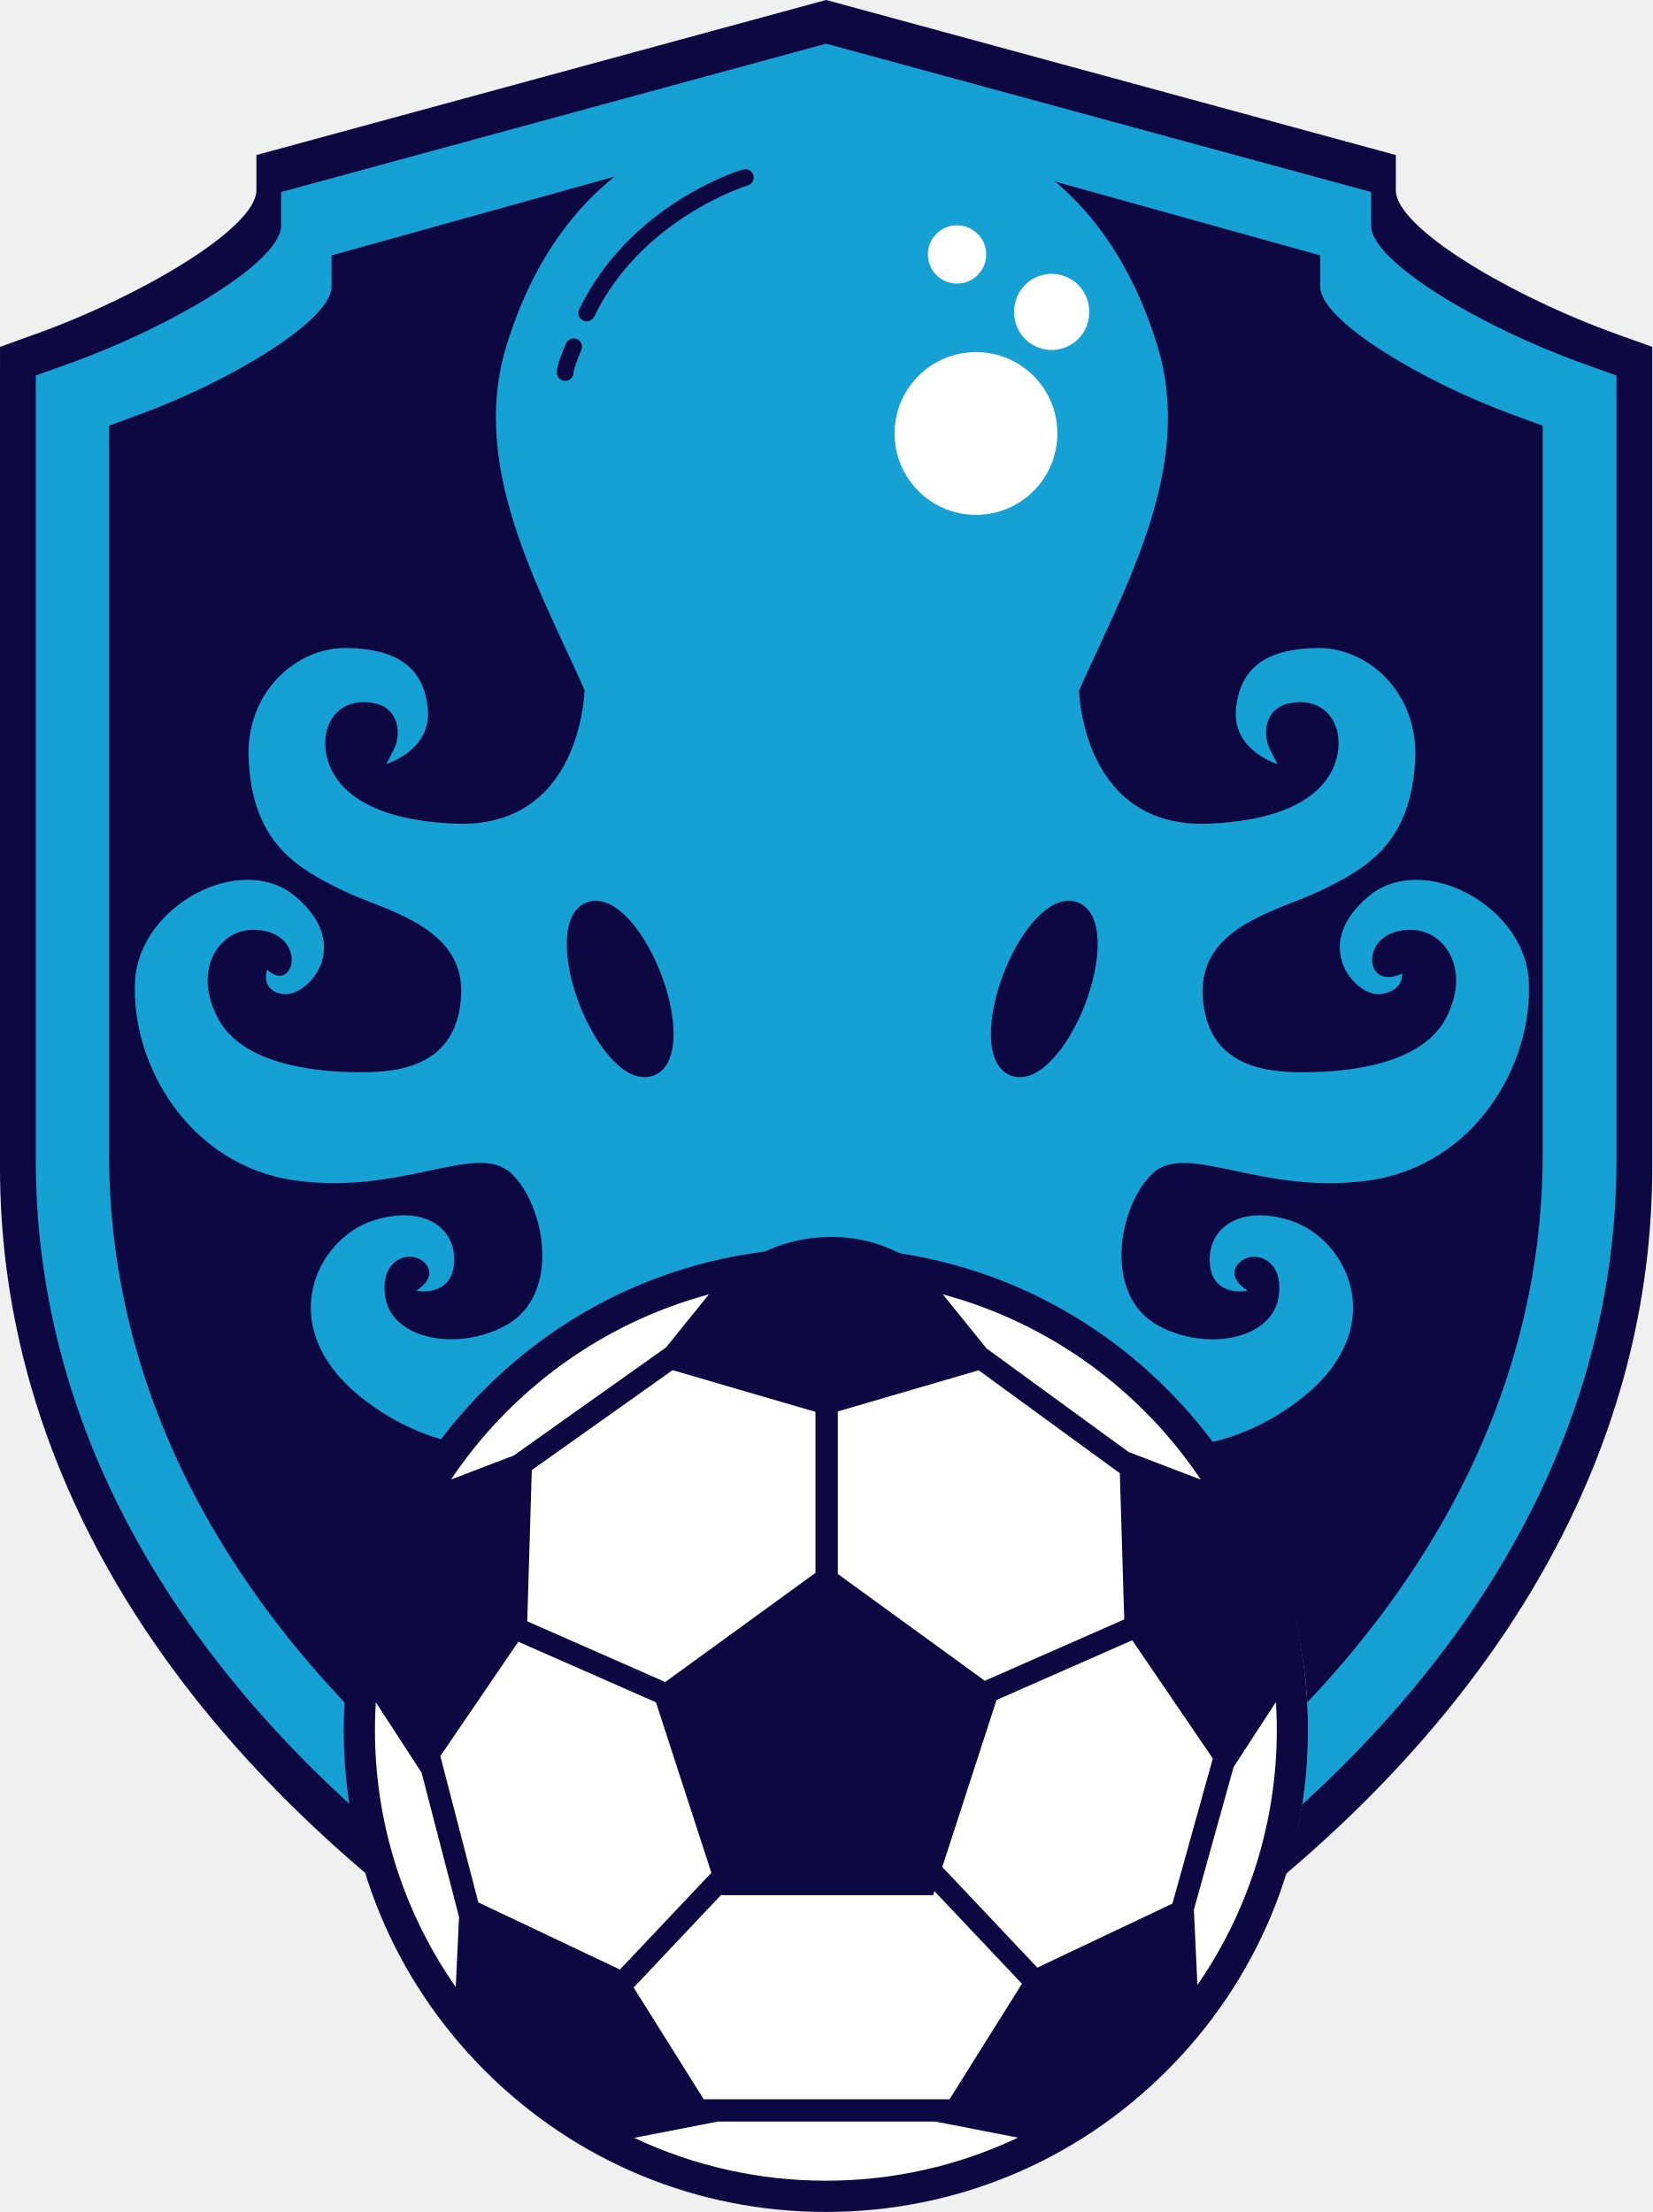
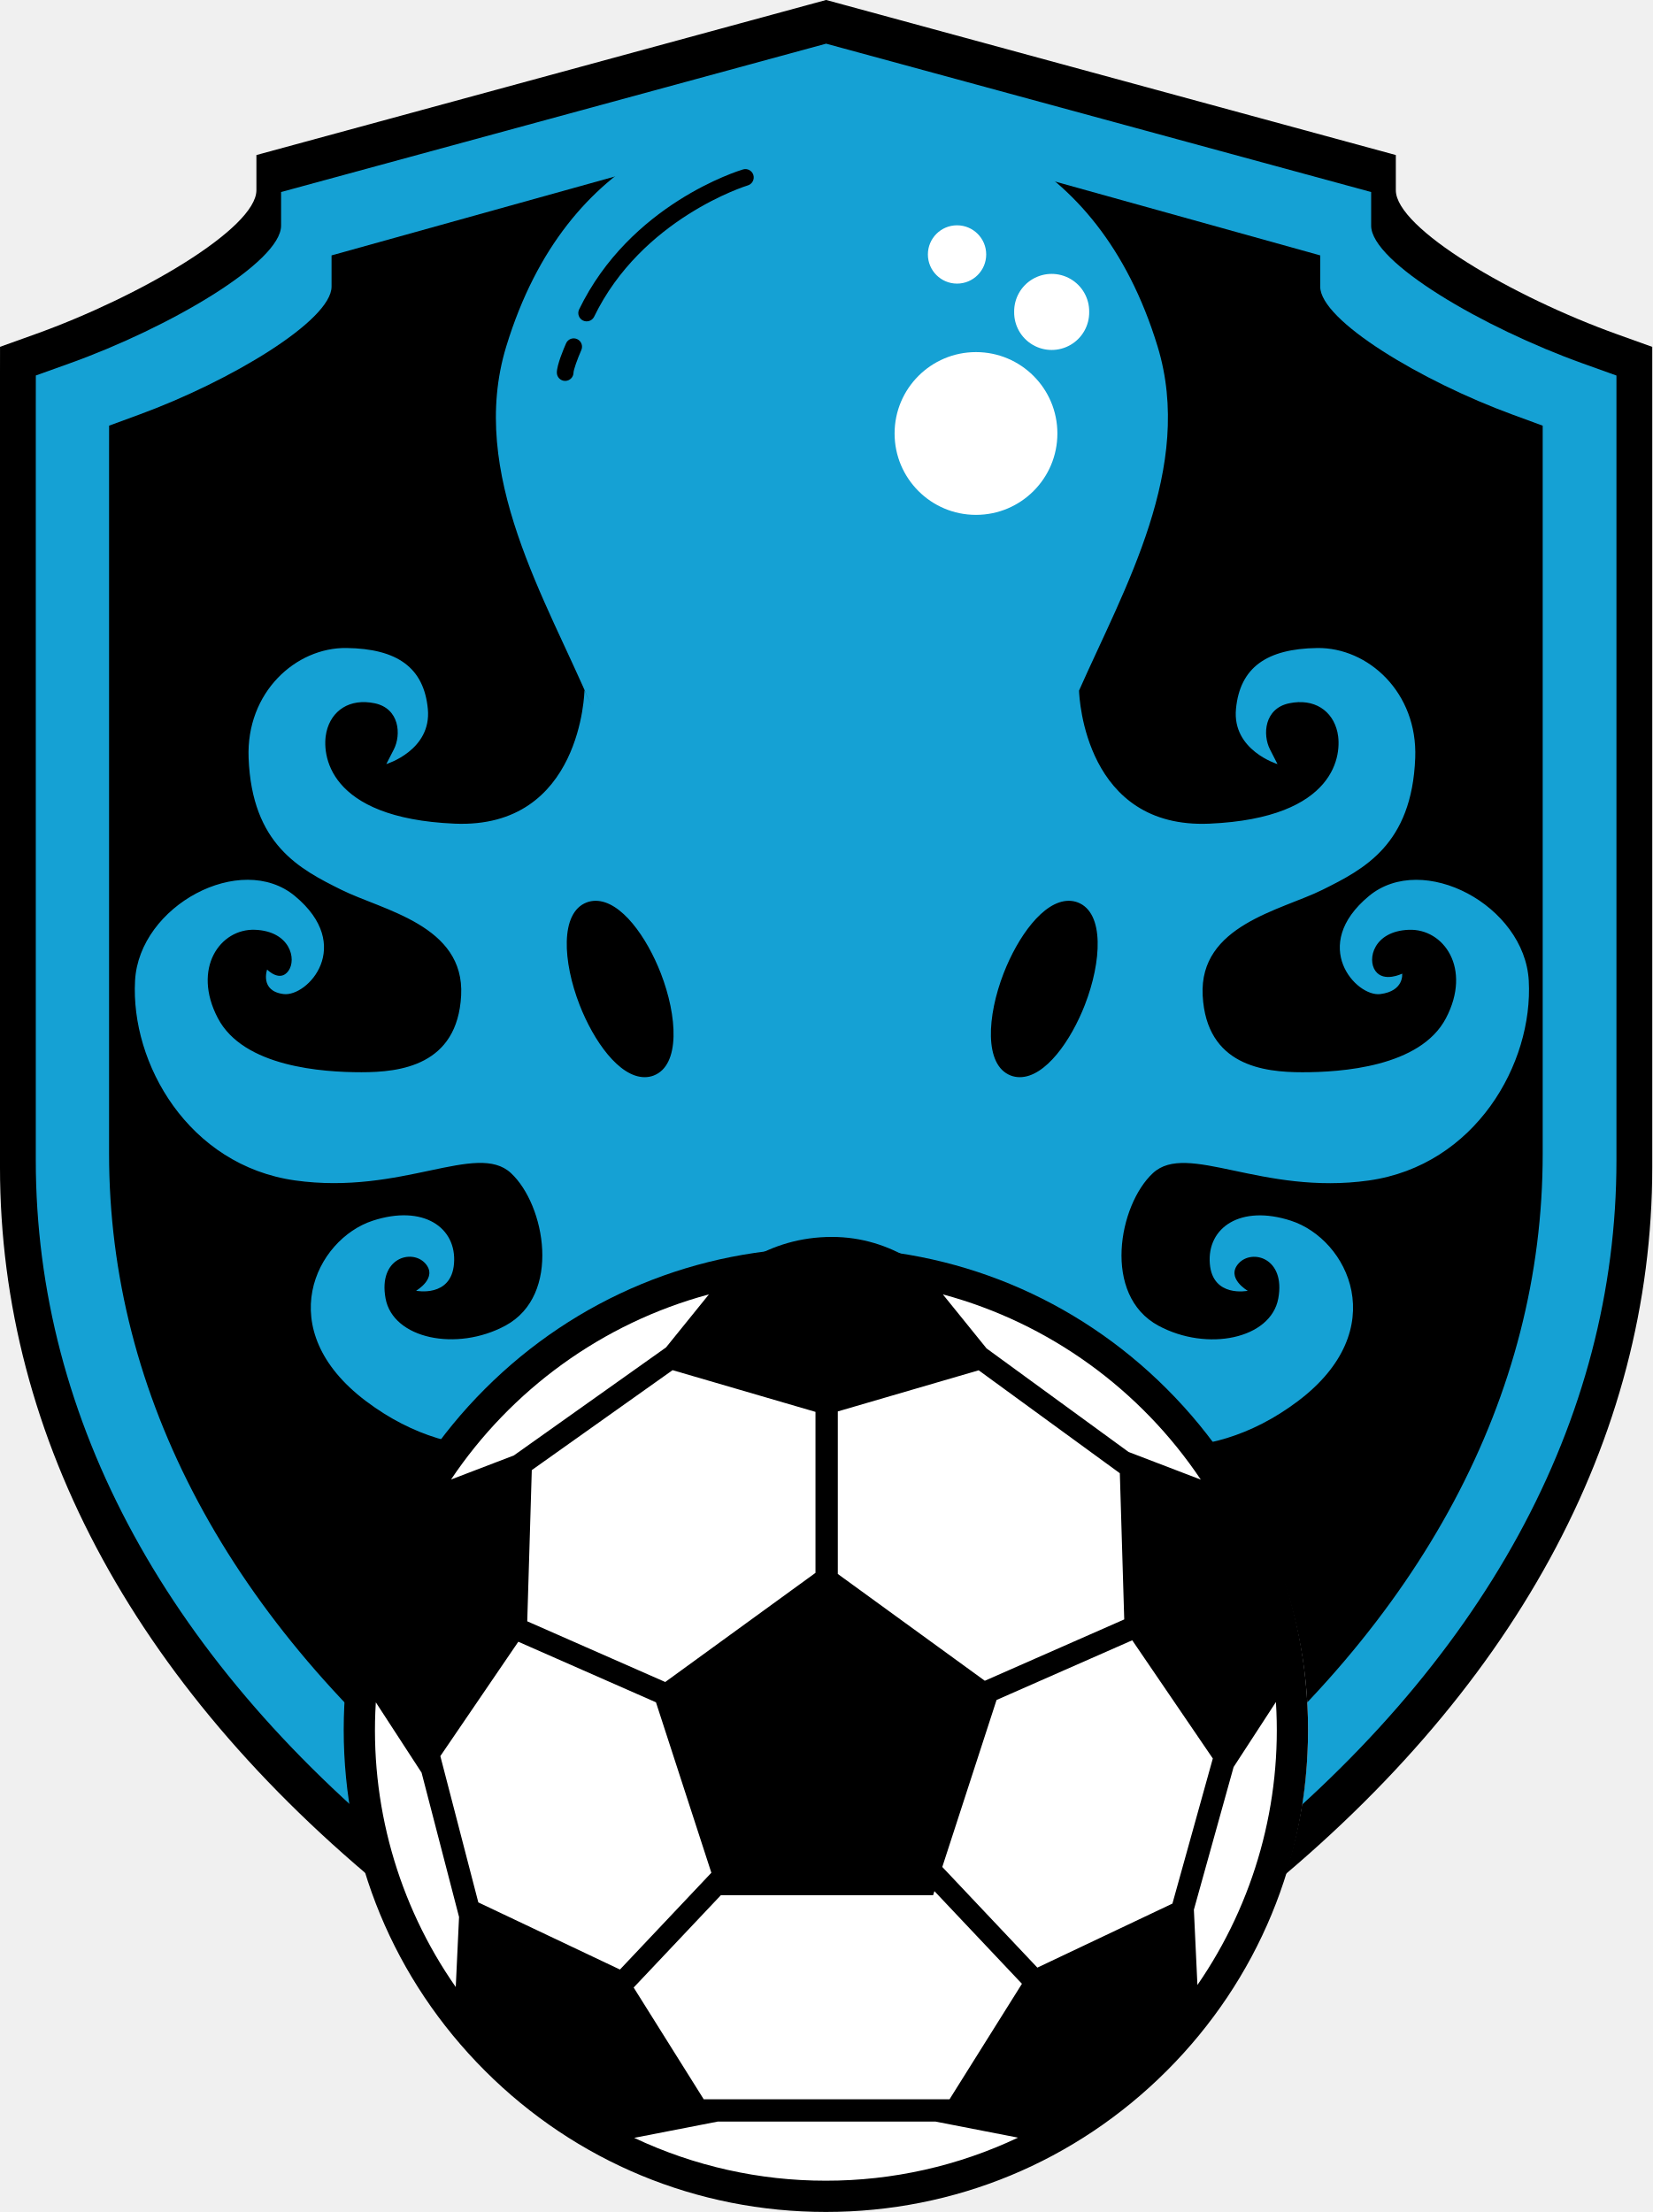
<svg xmlns="http://www.w3.org/2000/svg" viewBox="138.47 25.4 233.64 312.83">
-   <path d="m252.826 26.066-78.098 21.26v4.97c0 5.405-16.513 15.084-31.333 20.388l-4.92 1.765-.006 4.521v111.497c0 38.519 19.687 74.534 56.924 104.149 27.842 22.144 55.41 32.853 56.572 33.3l3.326 1.278 3.326-1.276c1.159-.443 28.724-11.155 56.572-33.3 37.237-29.614 56.92-65.632 56.92-104.148V74.456l-4.926-1.769c-14.822-5.307-31.332-14.986-31.332-20.387v-4.974l-80.56-21.93z" fill="#0d0842" />
+   <path d="m252.826 26.066-78.098 21.26v4.97c0 5.405-16.513 15.084-31.333 20.388l-4.92 1.765-.006 4.521v111.497c0 38.519 19.687 74.534 56.924 104.149 27.842 22.144 55.41 32.853 56.572 33.3l3.326 1.278 3.326-1.276c1.159-.443 28.724-11.155 56.572-33.3 37.237-29.614 56.92-65.632 56.92-104.148V74.456l-4.926-1.769c-14.822-5.307-31.332-14.986-31.332-20.387v-4.974l-80.56-21.93z" />
  <path d="m252.933 32.217-74.715 20.339v4.754c0 5.17-15.797 14.43-29.974 19.505l-4.707 1.688-.006 4.325v106.664c0 36.85 18.833 71.304 54.457 99.634 26.636 21.184 53.01 31.43 54.121 31.856l3.182 1.224 3.181-1.22c1.11-.425 27.48-10.673 54.122-31.857 35.624-28.33 54.454-62.788 54.454-99.634V78.51l-4.713-1.692c-14.18-5.077-29.974-14.336-29.974-19.504v-4.757l-77.07-20.981-2.358.642z" fill="#15a1d4" />
-   <path d="M253.118 42.647 185.354 61.52v4.412c0 4.798-14.328 13.39-27.187 18.098l-4.269 1.567-.005 4.013v98.975c0 34.192 17.081 66.163 49.391 92.45 24.158 19.658 48.079 29.164 49.087 29.56l2.886 1.136 2.885-1.133c1.006-.394 24.924-9.903 49.087-29.56 32.31-26.288 49.39-58.26 49.39-92.45V85.601l-4.275-1.57c-12.861-4.711-27.187-13.303-27.187-18.098v-4.415l-69.9-19.468-2.139.596z" fill="#0d0842" />
+   <path d="M253.118 42.647 185.354 61.52v4.412c0 4.798-14.328 13.39-27.187 18.098l-4.269 1.567-.005 4.013v98.975c0 34.192 17.081 66.163 49.391 92.45 24.158 19.658 48.079 29.164 49.087 29.56l2.886 1.136 2.885-1.133c1.006-.394 24.924-9.903 49.087-29.56 32.31-26.288 49.39-58.26 49.39-92.45V85.601l-4.275-1.57c-12.861-4.711-27.187-13.303-27.187-18.098v-4.415l-69.9-19.468-2.139.596z" />
  <path d="M354.649 164.09c-.59-10.63-14.98-18.295-22.6-11.97-8.472 7.032-1.799 14.292 1.603 13.867 3.403-.425 3.094-2.894 3.094-2.894s-2.57 1.293-3.78-.377-.23-5.626 4.71-5.82c4.939-.198 8.95 5.454 5.268 12.493-3.63 6.934-14.882 7.653-20.311 7.653s-13.572-.916-14.096-10.858c-.523-9.942 11.088-12.036 16.942-14.945 5.853-2.912 12.638-6.365 13.114-18.642.359-9.289-6.689-15.648-13.85-15.552-7.162.099-10.941 2.763-11.496 8.619-.556 5.853 5.872 7.799 5.872 7.799l-1.063-2.077c-1.062-2.077-.817-5.788 2.715-6.524 3.531-.736 6.132 1.03 6.82 4.072.687 3.041-.049 12.166-18.103 12.952-17.509.76-18.398-17.7-18.435-18.816 6.38-14.42 16.34-31.552 11.105-48.688-8.64-28.26-30.351-33.754-46.05-33.754-15.7 0-37.41 5.495-46.046 33.751-5.506 18.02 5.794 36.037 12.06 50.897l-1.003-2.263s-.336 19.655-18.39 18.871-18.79-9.909-18.102-12.952c.688-3.04 3.286-4.809 6.82-4.073 3.531.737 3.776 4.448 2.714 6.525l-1.063 2.076s6.426-1.945 5.872-7.799c-.557-5.853-4.334-8.52-11.495-8.618-7.162-.099-14.212 6.263-13.85 15.552.475 12.28 7.26 15.732 13.114 18.642 5.853 2.911 17.464 5.003 16.94 14.945-.523 9.942-8.666 10.858-14.095 10.858-5.428 0-16.68-.719-20.31-7.653-3.685-7.037.326-12.689 5.266-12.494 4.938.197 5.92 4.154 4.71 5.821-1.209 1.667-3.007-.197-3.007-.197s-1.08 3.04 2.322 3.466 10.073-6.836 1.603-13.868c-7.62-6.325-22.01 1.34-22.6 11.97-.648 11.719 7.556 26.132 22.633 28.257s25.674-5.527 30.513-1.047c4.84 4.48 7.228 17.268-.784 21.586-6.89 3.71-15.894 1.864-16.941-3.86-1.047-5.725 3.696-7.033 5.593-4.971 1.897 2.059-1.275 3.893-1.275 3.893s4.97 1.014 5.363-3.828c.416-5.122-4.351-8.406-11.48-6.083-8.036 2.618-14.424 15.37-.981 25.51s27.406 6.606 34.112 1.57c6.702-5.03 13.848-24.78 31.786-24.78 16.933 0 25.085 19.752 31.79 24.789 6.705 5.036 20.67 8.568 34.114-1.571s7.054-22.894-.982-25.51c-7.129-2.322-11.896.962-11.48 6.084.393 4.84 5.363 3.827 5.363 3.827s-3.172-1.831-1.275-3.893c1.898-2.061 6.64-.751 5.593 4.971-1.047 5.725-10.05 7.572-16.94 3.86-8.015-4.318-5.627-17.105-.785-21.585 4.84-4.48 15.436 3.172 30.513 1.047 15.077-2.13 23.28-16.54 22.63-28.261zM220.674 74.907c-.583 1.322-1.1 2.811-1.104 3.19a1.185 1.185 0 0 1-1.179 1.172h-.007a1.173 1.173 0 0 1-1.172-1.172c0-1.106 1-3.45 1.306-4.143.263-.595.96-.865 1.553-.6.596.26.866.958.603 1.553zm10.242 102.595c-.406.158-.84.236-1.286.236-3.615 0-7.232-5.144-9.21-10.242-2.36-6.079-2.778-13 .994-14.465.406-.158.84-.237 1.286-.237 3.615 0 7.23 5.144 9.21 10.242 2.36 6.08 2.776 13.002-.994 14.466zm13.296-125.88c-.15.043-15.003 4.644-21.746 18.604a1.18 1.18 0 0 1-2.123-1.026c7.205-14.919 22.543-19.642 23.192-19.837a1.178 1.178 0 0 1 .677 2.259zm42.087 13.4a4.19 4.19 0 0 1 4.186 4.187 4.19 4.19 0 0 1-4.186 4.187 4.19 4.19 0 0 1-4.187-4.187 4.19 4.19 0 0 1 4.187-4.186zm-11.563-4.891a2.406 2.406 0 0 1 2.403 2.403 2.406 2.406 0 0 1-2.403 2.403 2.406 2.406 0 0 1-2.404-2.403 2.407 2.407 0 0 1 2.404-2.403zm-7.85 25.595c0-5.434 4.421-9.855 9.854-9.855s9.854 4.421 9.854 9.855-4.42 9.854-9.854 9.854c-5.433-.003-9.854-4.421-9.854-9.854zm25 81.77c-1.98 5.098-5.596 10.242-9.21 10.242-.448 0-.88-.078-1.287-.236-3.77-1.466-3.354-8.387-.995-14.466 1.979-5.098 5.596-10.242 9.21-10.242.447 0 .881.081 1.287.237 3.77 1.465 3.354 8.386.994 14.465z" fill="#15a1d4" />
  <path d="M264.972 86.705a11.51 11.51 0 1 0 23.02 0 11.51 11.51 0 1 0-23.02 0m16.907-17.191a5.306 5.306 0 1 0 10.611 0 5.306 5.306 0 1 0-10.611 0m-12.199-8.128a4.123 4.123 0 1 0 8.246 0 4.123 4.123 0 1 0-8.246 0M191.209 270.04a66.114 66.114 0 1 0 132.229 0 66.114 66.114 0 1 0-132.23 0" fill="#fff" />
-   <path d="M303.468 221.827c-12.878-12.878-30-19.97-48.212-19.97s-35.335 7.092-48.213 19.97c-12.877 12.878-19.97 30.001-19.97 48.213s7.093 35.334 19.97 48.212c12.878 12.878 30 19.97 48.213 19.97s35.334-7.092 48.212-19.97c12.877-12.878 19.97-30 19.97-48.212s-7.092-35.335-19.97-48.213zm-46.527 3.183 19.92-5.816 19.962 14.555.622 20.676-19.715 8.675-20.789-15.104zm-25.712 41.138 7.833 24.105-12.927 13.687-20.026-9.495-5.371-20.69 11.023-16.173zm-18.203-11.457.643-21.384 19.909-14.134 20.207 5.9v22.768l-21.245 15.435zm27.374 38.742h30.017l.188-.58 12.374 13.103-10.236 16.33h-34.762l-9.906-15.803zm44.761 10.236-13.444-14.236 7.673-23.615 19.188-8.443 11.393 16.717-5.712 20.522zm23.111-69.014-10.214-3.912-20.081-14.643-6.18-7.642c15.094 4.057 27.992 13.529 36.475 26.197zm-69.557-26.198-6.068 7.505-21.513 15.273-8.884 3.403c8.483-12.66 21.377-22.124 36.465-26.181zm-47.1 57.694 6.469 9.945 5.298 20.407-.465 9.911a63.4 63.4 0 0 1-11.302-40.263zm36.533 61.593 11.812-2.301h30.805l11.661 2.272a63.382 63.382 0 0 1-27.17 6.088 63.377 63.377 0 0 1-27.108-6.059zm79.646-21.617-.5-10.648 5.616-20.175 5.984-9.198a63.399 63.399 0 0 1-11.1 40.02z" fill="#0d0842" />
+   <path d="M303.468 221.827c-12.878-12.878-30-19.97-48.212-19.97s-35.335 7.092-48.213 19.97c-12.877 12.878-19.97 30.001-19.97 48.213s7.093 35.334 19.97 48.212c12.878 12.878 30 19.97 48.213 19.97s35.334-7.092 48.212-19.97c12.877-12.878 19.97-30 19.97-48.212s-7.092-35.335-19.97-48.213zm-46.527 3.183 19.92-5.816 19.962 14.555.622 20.676-19.715 8.675-20.789-15.104zm-25.712 41.138 7.833 24.105-12.927 13.687-20.026-9.495-5.371-20.69 11.023-16.173zm-18.203-11.457.643-21.384 19.909-14.134 20.207 5.9v22.768l-21.245 15.435zm27.374 38.742h30.017l.188-.58 12.374 13.103-10.236 16.33h-34.762l-9.906-15.803zm44.761 10.236-13.444-14.236 7.673-23.615 19.188-8.443 11.393 16.717-5.712 20.522zm23.111-69.014-10.214-3.912-20.081-14.643-6.18-7.642c15.094 4.057 27.992 13.529 36.475 26.197zm-69.557-26.198-6.068 7.505-21.513 15.273-8.884 3.403c8.483-12.66 21.377-22.124 36.465-26.181zm-47.1 57.694 6.469 9.945 5.298 20.407-.465 9.911a63.4 63.4 0 0 1-11.302-40.263zm36.533 61.593 11.812-2.301h30.805l11.661 2.272a63.382 63.382 0 0 1-27.17 6.088 63.377 63.377 0 0 1-27.108-6.059zm79.646-21.617-.5-10.648 5.616-20.175 5.984-9.198a63.399 63.399 0 0 1-11.1 40.02z" />
</svg>
